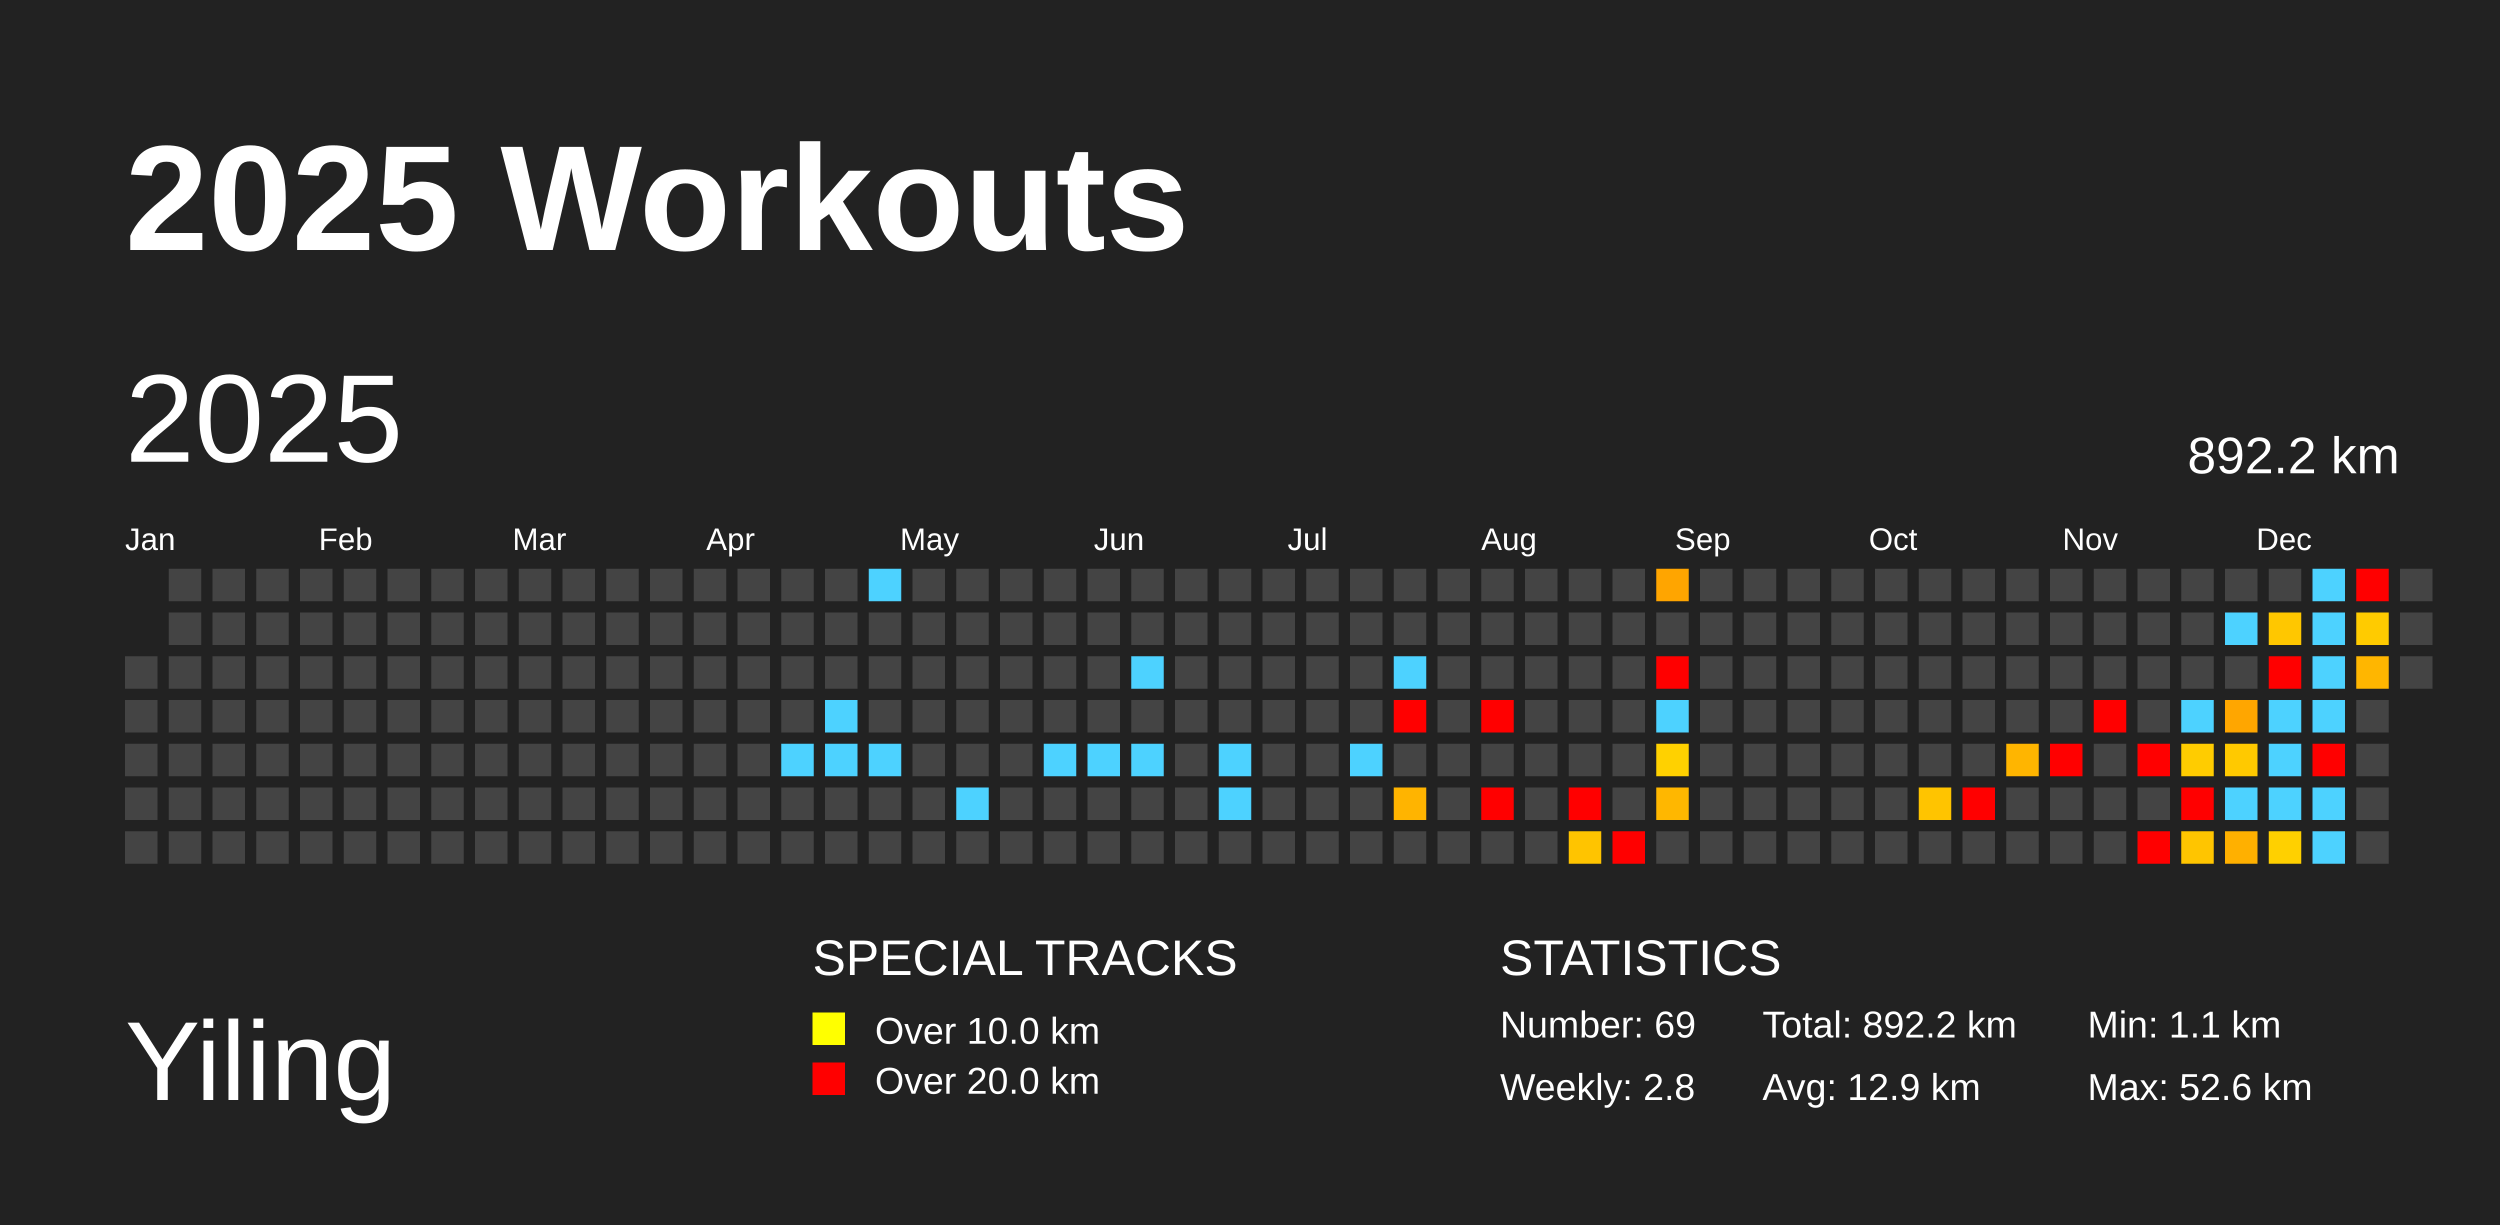
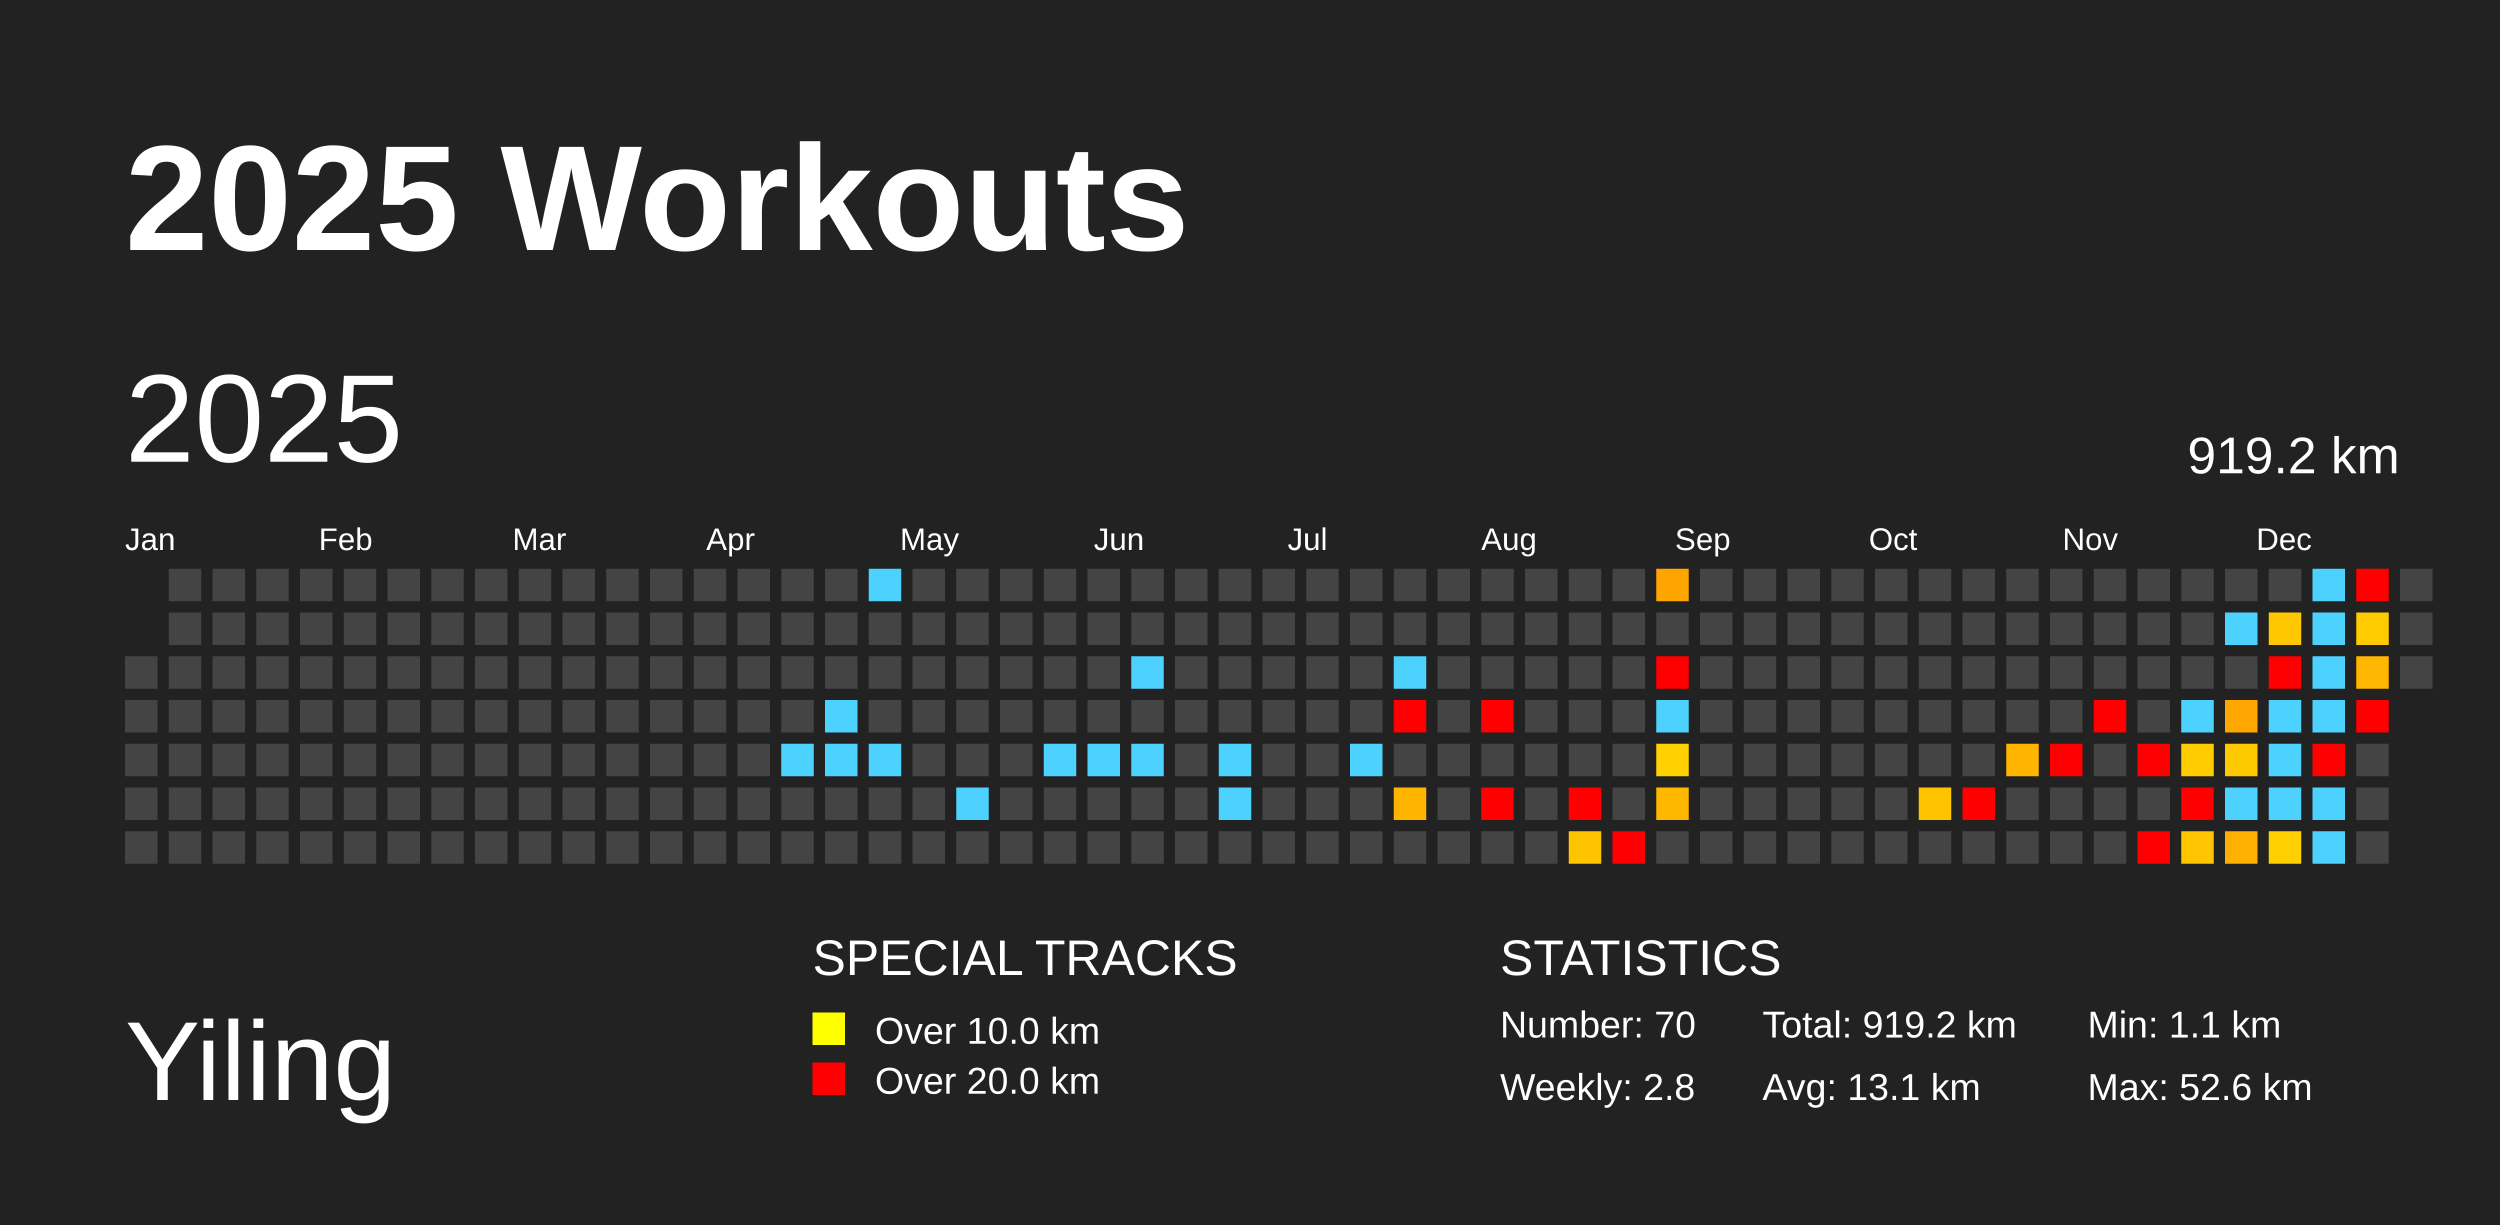
<svg xmlns="http://www.w3.org/2000/svg" baseProfile="full" height="98mm" version="1.1" viewBox="0,0,200,98" width="200mm">
  <defs />
  <rect fill="#222222" height="98" width="200" x="0" y="0" />
  <text fill="#FFFFFF" style="font-size:12px; font-family:Arial; font-weight:bold;" x="10" y="20">2025 Workouts</text>
  <text fill="#FFFFFF" style="font-size:9px; font-family:Arial" x="10" y="88">Yiling</text>
  <text fill="#FFFFFF" style="font-size:4px; font-family:Arial" x="65" y="78">SPECIAL TRACKS</text>
  <rect fill="yellow" height="2.6" width="2.6" x="65" y="81" />
  <text fill="#FFFFFF" style="font-size:3px; font-family:Arial" x="70" y="83.5">Over 10.0 km</text>
  <rect fill="red" height="2.6" width="2.6" x="65" y="85" />
  <text fill="#FFFFFF" style="font-size:3px; font-family:Arial" x="70" y="87.5">Over 20.0 km</text>
  <text fill="#FFFFFF" style="font-size:4px; font-family:Arial" x="120" y="78">STATISTICS</text>
-   <text fill="#FFFFFF" style="font-size:3px; font-family:Arial" x="120" y="83">Number: 69</text>
+   <text fill="#FFFFFF" style="font-size:3px; font-family:Arial" x="120" y="83">Number: 70</text>
  <text fill="#FFFFFF" style="font-size:3px; font-family:Arial" x="120" y="88">Weekly: 2.8</text>
-   <text fill="#FFFFFF" style="font-size:3px; font-family:Arial" x="141" y="83">Total: 892.2 km</text>
-   <text fill="#FFFFFF" style="font-size:3px; font-family:Arial" x="141" y="88">Avg: 12.9 km</text>
+   <text fill="#FFFFFF" style="font-size:3px; font-family:Arial" x="141" y="83">Total: 919.2 km</text>
+   <text fill="#FFFFFF" style="font-size:3px; font-family:Arial" x="141" y="88">Avg: 13.1 km</text>
  <text fill="#FFFFFF" style="font-size:3px; font-family:Arial" x="167" y="83">Min: 1.1 km</text>
  <text fill="#FFFFFF" style="font-size:3px; font-family:Arial" x="167" y="88">Max: 52.6 km</text>
  <text dominant-baseline="hanging" fill="#FFFFFF" style="font-size:10.0px; font-family:Arial;" x="10" y="30">2025</text>
-   <text dominant-baseline="hanging" fill="#FFFFFF" style="font-size:4.125px; font-family:Arial;" x="175" y="35">892.2 km</text>
+   <text dominant-baseline="hanging" fill="#FFFFFF" style="font-size:4.125px; font-family:Arial;" x="175" y="35">919.2 km</text>
  <text fill="#FFFFFF" style="font-size:2.5px; font-family:Arial" x="10.0" y="44">Jan</text>
  <text fill="#FFFFFF" style="font-size:2.5px; font-family:Arial" x="25.5" y="44">Feb</text>
  <text fill="#FFFFFF" style="font-size:2.5px; font-family:Arial" x="41.0" y="44">Mar</text>
  <text fill="#FFFFFF" style="font-size:2.5px; font-family:Arial" x="56.5" y="44">Apr</text>
  <text fill="#FFFFFF" style="font-size:2.5px; font-family:Arial" x="72.0" y="44">May</text>
  <text fill="#FFFFFF" style="font-size:2.5px; font-family:Arial" x="87.5" y="44">Jun</text>
  <text fill="#FFFFFF" style="font-size:2.5px; font-family:Arial" x="103.0" y="44">Jul</text>
  <text fill="#FFFFFF" style="font-size:2.5px; font-family:Arial" x="118.5" y="44">Aug</text>
  <text fill="#FFFFFF" style="font-size:2.5px; font-family:Arial" x="134.0" y="44">Sep</text>
  <text fill="#FFFFFF" style="font-size:2.5px; font-family:Arial" x="149.5" y="44">Oct</text>
  <text fill="#FFFFFF" style="font-size:2.5px; font-family:Arial" x="165.0" y="44">Nov</text>
  <text fill="#FFFFFF" style="font-size:2.5px; font-family:Arial" x="180.5" y="44">Dec</text>
  <rect fill="#444444" height="2.6" width="2.6" x="10.0" y="52.5" />
  <rect fill="#444444" height="2.6" width="2.6" x="10.0" y="56.0" />
  <rect fill="#444444" height="2.6" width="2.6" x="10.0" y="59.5" />
  <rect fill="#444444" height="2.6" width="2.6" x="10.0" y="63.0" />
  <rect fill="#444444" height="2.6" width="2.6" x="10.0" y="66.5" />
  <rect fill="#444444" height="2.6" width="2.6" x="13.5" y="45.5" />
  <rect fill="#444444" height="2.6" width="2.6" x="13.5" y="49.0" />
  <rect fill="#444444" height="2.6" width="2.6" x="13.5" y="52.5" />
  <rect fill="#444444" height="2.6" width="2.6" x="13.5" y="56.0" />
  <rect fill="#444444" height="2.6" width="2.6" x="13.5" y="59.5" />
  <rect fill="#444444" height="2.6" width="2.6" x="13.5" y="63.0" />
  <rect fill="#444444" height="2.6" width="2.6" x="13.5" y="66.5" />
  <rect fill="#444444" height="2.6" width="2.6" x="17.0" y="45.5" />
  <rect fill="#444444" height="2.6" width="2.6" x="17.0" y="49.0" />
  <rect fill="#444444" height="2.6" width="2.6" x="17.0" y="52.5" />
  <rect fill="#444444" height="2.6" width="2.6" x="17.0" y="56.0" />
  <rect fill="#444444" height="2.6" width="2.6" x="17.0" y="59.5" />
  <rect fill="#444444" height="2.6" width="2.6" x="17.0" y="63.0" />
  <rect fill="#444444" height="2.6" width="2.6" x="17.0" y="66.5" />
  <rect fill="#444444" height="2.6" width="2.6" x="20.5" y="45.5" />
  <rect fill="#444444" height="2.6" width="2.6" x="20.5" y="49.0" />
  <rect fill="#444444" height="2.6" width="2.6" x="20.5" y="52.5" />
  <rect fill="#444444" height="2.6" width="2.6" x="20.5" y="56.0" />
  <rect fill="#444444" height="2.6" width="2.6" x="20.5" y="59.5" />
  <rect fill="#444444" height="2.6" width="2.6" x="20.5" y="63.0" />
  <rect fill="#444444" height="2.6" width="2.6" x="20.5" y="66.5" />
  <rect fill="#444444" height="2.6" width="2.6" x="24.0" y="45.5" />
  <rect fill="#444444" height="2.6" width="2.6" x="24.0" y="49.0" />
  <rect fill="#444444" height="2.6" width="2.6" x="24.0" y="52.5" />
  <rect fill="#444444" height="2.6" width="2.6" x="24.0" y="56.0" />
  <rect fill="#444444" height="2.6" width="2.6" x="24.0" y="59.5" />
  <rect fill="#444444" height="2.6" width="2.6" x="24.0" y="63.0" />
  <rect fill="#444444" height="2.6" width="2.6" x="24.0" y="66.5" />
  <rect fill="#444444" height="2.6" width="2.6" x="27.5" y="45.5" />
  <rect fill="#444444" height="2.6" width="2.6" x="27.5" y="49.0" />
  <rect fill="#444444" height="2.6" width="2.6" x="27.5" y="52.5" />
  <rect fill="#444444" height="2.6" width="2.6" x="27.5" y="56.0" />
  <rect fill="#444444" height="2.6" width="2.6" x="27.5" y="59.5" />
  <rect fill="#444444" height="2.6" width="2.6" x="27.5" y="63.0" />
  <rect fill="#444444" height="2.6" width="2.6" x="27.5" y="66.5" />
  <rect fill="#444444" height="2.6" width="2.6" x="31.0" y="45.5" />
  <rect fill="#444444" height="2.6" width="2.6" x="31.0" y="49.0" />
  <rect fill="#444444" height="2.6" width="2.6" x="31.0" y="52.5" />
  <rect fill="#444444" height="2.6" width="2.6" x="31.0" y="56.0" />
  <rect fill="#444444" height="2.6" width="2.6" x="31.0" y="59.5" />
  <rect fill="#444444" height="2.6" width="2.6" x="31.0" y="63.0" />
  <rect fill="#444444" height="2.6" width="2.6" x="31.0" y="66.5" />
  <rect fill="#444444" height="2.6" width="2.6" x="34.5" y="45.5" />
  <rect fill="#444444" height="2.6" width="2.6" x="34.5" y="49.0" />
  <rect fill="#444444" height="2.6" width="2.6" x="34.5" y="52.5" />
  <rect fill="#444444" height="2.6" width="2.6" x="34.5" y="56.0" />
  <rect fill="#444444" height="2.6" width="2.6" x="34.5" y="59.5" />
  <rect fill="#444444" height="2.6" width="2.6" x="34.5" y="63.0" />
  <rect fill="#444444" height="2.6" width="2.6" x="34.5" y="66.5" />
  <rect fill="#444444" height="2.6" width="2.6" x="38.0" y="45.5" />
  <rect fill="#444444" height="2.6" width="2.6" x="38.0" y="49.0" />
  <rect fill="#444444" height="2.6" width="2.6" x="38.0" y="52.5" />
  <rect fill="#444444" height="2.6" width="2.6" x="38.0" y="56.0" />
  <rect fill="#444444" height="2.6" width="2.6" x="38.0" y="59.5" />
  <rect fill="#444444" height="2.6" width="2.6" x="38.0" y="63.0" />
  <rect fill="#444444" height="2.6" width="2.6" x="38.0" y="66.5" />
  <rect fill="#444444" height="2.6" width="2.6" x="41.5" y="45.5" />
  <rect fill="#444444" height="2.6" width="2.6" x="41.5" y="49.0" />
  <rect fill="#444444" height="2.6" width="2.6" x="41.5" y="52.5" />
  <rect fill="#444444" height="2.6" width="2.6" x="41.5" y="56.0" />
  <rect fill="#444444" height="2.6" width="2.6" x="41.5" y="59.5" />
  <rect fill="#444444" height="2.6" width="2.6" x="41.5" y="63.0" />
  <rect fill="#444444" height="2.6" width="2.6" x="41.5" y="66.5" />
  <rect fill="#444444" height="2.6" width="2.6" x="45.0" y="45.5" />
  <rect fill="#444444" height="2.6" width="2.6" x="45.0" y="49.0" />
  <rect fill="#444444" height="2.6" width="2.6" x="45.0" y="52.5" />
  <rect fill="#444444" height="2.6" width="2.6" x="45.0" y="56.0" />
  <rect fill="#444444" height="2.6" width="2.6" x="45.0" y="59.5" />
  <rect fill="#444444" height="2.6" width="2.6" x="45.0" y="63.0" />
  <rect fill="#444444" height="2.6" width="2.6" x="45.0" y="66.5" />
  <rect fill="#444444" height="2.6" width="2.6" x="48.5" y="45.5" />
  <rect fill="#444444" height="2.6" width="2.6" x="48.5" y="49.0" />
  <rect fill="#444444" height="2.6" width="2.6" x="48.5" y="52.5" />
  <rect fill="#444444" height="2.6" width="2.6" x="48.5" y="56.0" />
  <rect fill="#444444" height="2.6" width="2.6" x="48.5" y="59.5" />
  <rect fill="#444444" height="2.6" width="2.6" x="48.5" y="63.0" />
  <rect fill="#444444" height="2.6" width="2.6" x="48.5" y="66.5" />
  <rect fill="#444444" height="2.6" width="2.6" x="52.0" y="45.5" />
  <rect fill="#444444" height="2.6" width="2.6" x="52.0" y="49.0" />
  <rect fill="#444444" height="2.6" width="2.6" x="52.0" y="52.5" />
  <rect fill="#444444" height="2.6" width="2.6" x="52.0" y="56.0" />
  <rect fill="#444444" height="2.6" width="2.6" x="52.0" y="59.5" />
  <rect fill="#444444" height="2.6" width="2.6" x="52.0" y="63.0" />
  <rect fill="#444444" height="2.6" width="2.6" x="52.0" y="66.5" />
  <rect fill="#444444" height="2.6" width="2.6" x="55.5" y="45.5" />
  <rect fill="#444444" height="2.6" width="2.6" x="55.5" y="49.0" />
  <rect fill="#444444" height="2.6" width="2.6" x="55.5" y="52.5" />
  <rect fill="#444444" height="2.6" width="2.6" x="55.5" y="56.0" />
  <rect fill="#444444" height="2.6" width="2.6" x="55.5" y="59.5" />
  <rect fill="#444444" height="2.6" width="2.6" x="55.5" y="63.0" />
  <rect fill="#444444" height="2.6" width="2.6" x="55.5" y="66.5" />
  <rect fill="#444444" height="2.6" width="2.6" x="59.0" y="45.5" />
  <rect fill="#444444" height="2.6" width="2.6" x="59.0" y="49.0" />
  <rect fill="#444444" height="2.6" width="2.6" x="59.0" y="52.5" />
  <rect fill="#444444" height="2.6" width="2.6" x="59.0" y="56.0" />
  <rect fill="#444444" height="2.6" width="2.6" x="59.0" y="59.5" />
  <rect fill="#444444" height="2.6" width="2.6" x="59.0" y="63.0" />
  <rect fill="#444444" height="2.6" width="2.6" x="59.0" y="66.5" />
  <rect fill="#444444" height="2.6" width="2.6" x="62.5" y="45.5" />
  <rect fill="#444444" height="2.6" width="2.6" x="62.5" y="49.0" />
  <rect fill="#444444" height="2.6" width="2.6" x="62.5" y="52.5" />
  <rect fill="#444444" height="2.6" width="2.6" x="62.5" y="56.0" />
  <rect fill="#4dd2ff" height="2.6" width="2.6" x="62.5" y="59.5" />
  <rect fill="#444444" height="2.6" width="2.6" x="62.5" y="63.0" />
  <rect fill="#444444" height="2.6" width="2.6" x="62.5" y="66.5" />
  <rect fill="#444444" height="2.6" width="2.6" x="66.0" y="45.5" />
  <rect fill="#444444" height="2.6" width="2.6" x="66.0" y="49.0" />
  <rect fill="#444444" height="2.6" width="2.6" x="66.0" y="52.5" />
  <rect fill="#4dd2ff" height="2.6" width="2.6" x="66.0" y="56.0" />
  <rect fill="#4dd2ff" height="2.6" width="2.6" x="66.0" y="59.5" />
  <rect fill="#444444" height="2.6" width="2.6" x="66.0" y="63.0" />
  <rect fill="#444444" height="2.6" width="2.6" x="66.0" y="66.5" />
  <rect fill="#4dd2ff" height="2.6" width="2.6" x="69.5" y="45.5" />
  <rect fill="#444444" height="2.6" width="2.6" x="69.5" y="49.0" />
  <rect fill="#444444" height="2.6" width="2.6" x="69.5" y="52.5" />
  <rect fill="#444444" height="2.6" width="2.6" x="69.5" y="56.0" />
  <rect fill="#4dd2ff" height="2.6" width="2.6" x="69.5" y="59.5" />
  <rect fill="#444444" height="2.6" width="2.6" x="69.5" y="63.0" />
  <rect fill="#444444" height="2.6" width="2.6" x="69.5" y="66.5" />
  <rect fill="#444444" height="2.6" width="2.6" x="73.0" y="45.5" />
  <rect fill="#444444" height="2.6" width="2.6" x="73.0" y="49.0" />
  <rect fill="#444444" height="2.6" width="2.6" x="73.0" y="52.5" />
  <rect fill="#444444" height="2.6" width="2.6" x="73.0" y="56.0" />
  <rect fill="#444444" height="2.6" width="2.6" x="73.0" y="59.5" />
  <rect fill="#444444" height="2.6" width="2.6" x="73.0" y="63.0" />
  <rect fill="#444444" height="2.6" width="2.6" x="73.0" y="66.5" />
  <rect fill="#444444" height="2.6" width="2.6" x="76.5" y="45.5" />
  <rect fill="#444444" height="2.6" width="2.6" x="76.5" y="49.0" />
  <rect fill="#444444" height="2.6" width="2.6" x="76.5" y="52.5" />
  <rect fill="#444444" height="2.6" width="2.6" x="76.5" y="56.0" />
  <rect fill="#444444" height="2.6" width="2.6" x="76.5" y="59.5" />
  <rect fill="#4dd2ff" height="2.6" width="2.6" x="76.5" y="63.0" />
  <rect fill="#444444" height="2.6" width="2.6" x="76.5" y="66.5" />
  <rect fill="#444444" height="2.6" width="2.6" x="80.0" y="45.5" />
  <rect fill="#444444" height="2.6" width="2.6" x="80.0" y="49.0" />
  <rect fill="#444444" height="2.6" width="2.6" x="80.0" y="52.5" />
  <rect fill="#444444" height="2.6" width="2.6" x="80.0" y="56.0" />
  <rect fill="#444444" height="2.6" width="2.6" x="80.0" y="59.5" />
  <rect fill="#444444" height="2.6" width="2.6" x="80.0" y="63.0" />
  <rect fill="#444444" height="2.6" width="2.6" x="80.0" y="66.5" />
  <rect fill="#444444" height="2.6" width="2.6" x="83.5" y="45.5" />
  <rect fill="#444444" height="2.6" width="2.6" x="83.5" y="49.0" />
  <rect fill="#444444" height="2.6" width="2.6" x="83.5" y="52.5" />
  <rect fill="#444444" height="2.6" width="2.6" x="83.5" y="56.0" />
  <rect fill="#4dd2ff" height="2.6" width="2.6" x="83.5" y="59.5" />
  <rect fill="#444444" height="2.6" width="2.6" x="83.5" y="63.0" />
  <rect fill="#444444" height="2.6" width="2.6" x="83.5" y="66.5" />
  <rect fill="#444444" height="2.6" width="2.6" x="87.0" y="45.5" />
  <rect fill="#444444" height="2.6" width="2.6" x="87.0" y="49.0" />
  <rect fill="#444444" height="2.6" width="2.6" x="87.0" y="52.5" />
  <rect fill="#444444" height="2.6" width="2.6" x="87.0" y="56.0" />
  <rect fill="#4dd2ff" height="2.6" width="2.6" x="87.0" y="59.5" />
  <rect fill="#444444" height="2.6" width="2.6" x="87.0" y="63.0" />
  <rect fill="#444444" height="2.6" width="2.6" x="87.0" y="66.5" />
  <rect fill="#444444" height="2.6" width="2.6" x="90.5" y="45.5" />
  <rect fill="#444444" height="2.6" width="2.6" x="90.5" y="49.0" />
  <rect fill="#4dd2ff" height="2.6" width="2.6" x="90.5" y="52.5" />
  <rect fill="#444444" height="2.6" width="2.6" x="90.5" y="56.0" />
  <rect fill="#4dd2ff" height="2.6" width="2.6" x="90.5" y="59.5" />
  <rect fill="#444444" height="2.6" width="2.6" x="90.5" y="63.0" />
  <rect fill="#444444" height="2.6" width="2.6" x="90.5" y="66.5" />
  <rect fill="#444444" height="2.6" width="2.6" x="94.0" y="45.5" />
  <rect fill="#444444" height="2.6" width="2.6" x="94.0" y="49.0" />
  <rect fill="#444444" height="2.6" width="2.6" x="94.0" y="52.5" />
  <rect fill="#444444" height="2.6" width="2.6" x="94.0" y="56.0" />
  <rect fill="#444444" height="2.6" width="2.6" x="94.0" y="59.5" />
  <rect fill="#444444" height="2.6" width="2.6" x="94.0" y="63.0" />
  <rect fill="#444444" height="2.6" width="2.6" x="94.0" y="66.5" />
  <rect fill="#444444" height="2.6" width="2.6" x="97.5" y="45.5" />
  <rect fill="#444444" height="2.6" width="2.6" x="97.5" y="49.0" />
  <rect fill="#444444" height="2.6" width="2.6" x="97.5" y="52.5" />
  <rect fill="#444444" height="2.6" width="2.6" x="97.5" y="56.0" />
  <rect fill="#4dd2ff" height="2.6" width="2.6" x="97.5" y="59.5" />
  <rect fill="#4dd2ff" height="2.6" width="2.6" x="97.5" y="63.0" />
  <rect fill="#444444" height="2.6" width="2.6" x="97.5" y="66.5" />
  <rect fill="#444444" height="2.6" width="2.6" x="101.0" y="45.5" />
  <rect fill="#444444" height="2.6" width="2.6" x="101.0" y="49.0" />
  <rect fill="#444444" height="2.6" width="2.6" x="101.0" y="52.5" />
  <rect fill="#444444" height="2.6" width="2.6" x="101.0" y="56.0" />
  <rect fill="#444444" height="2.6" width="2.6" x="101.0" y="59.5" />
  <rect fill="#444444" height="2.6" width="2.6" x="101.0" y="63.0" />
  <rect fill="#444444" height="2.6" width="2.6" x="101.0" y="66.5" />
  <rect fill="#444444" height="2.6" width="2.6" x="104.5" y="45.5" />
  <rect fill="#444444" height="2.6" width="2.6" x="104.5" y="49.0" />
  <rect fill="#444444" height="2.6" width="2.6" x="104.5" y="52.5" />
  <rect fill="#444444" height="2.6" width="2.6" x="104.5" y="56.0" />
  <rect fill="#444444" height="2.6" width="2.6" x="104.5" y="59.5" />
  <rect fill="#444444" height="2.6" width="2.6" x="104.5" y="63.0" />
  <rect fill="#444444" height="2.6" width="2.6" x="104.5" y="66.5" />
  <rect fill="#444444" height="2.6" width="2.6" x="108.0" y="45.5" />
  <rect fill="#444444" height="2.6" width="2.6" x="108.0" y="49.0" />
  <rect fill="#444444" height="2.6" width="2.6" x="108.0" y="52.5" />
  <rect fill="#444444" height="2.6" width="2.6" x="108.0" y="56.0" />
  <rect fill="#4dd2ff" height="2.6" width="2.6" x="108.0" y="59.5" />
  <rect fill="#444444" height="2.6" width="2.6" x="108.0" y="63.0" />
  <rect fill="#444444" height="2.6" width="2.6" x="108.0" y="66.5" />
  <rect fill="#444444" height="2.6" width="2.6" x="111.5" y="45.5" />
  <rect fill="#444444" height="2.6" width="2.6" x="111.5" y="49.0" />
  <rect fill="#4dd2ff" height="2.6" width="2.6" x="111.5" y="52.5" />
  <rect fill="red" height="2.6" width="2.6" x="111.5" y="56.0" />
  <rect fill="#444444" height="2.6" width="2.6" x="111.5" y="59.5" />
  <rect fill="#ffb400" height="2.6" width="2.6" x="111.5" y="63.0" />
  <rect fill="#444444" height="2.6" width="2.6" x="111.5" y="66.5" />
  <rect fill="#444444" height="2.6" width="2.6" x="115.0" y="45.5" />
  <rect fill="#444444" height="2.6" width="2.6" x="115.0" y="49.0" />
  <rect fill="#444444" height="2.6" width="2.6" x="115.0" y="52.5" />
  <rect fill="#444444" height="2.6" width="2.6" x="115.0" y="56.0" />
  <rect fill="#444444" height="2.6" width="2.6" x="115.0" y="59.5" />
  <rect fill="#444444" height="2.6" width="2.6" x="115.0" y="63.0" />
  <rect fill="#444444" height="2.6" width="2.6" x="115.0" y="66.5" />
  <rect fill="#444444" height="2.6" width="2.6" x="118.5" y="45.5" />
  <rect fill="#444444" height="2.6" width="2.6" x="118.5" y="49.0" />
  <rect fill="#444444" height="2.6" width="2.6" x="118.5" y="52.5" />
  <rect fill="red" height="2.6" width="2.6" x="118.5" y="56.0" />
  <rect fill="#444444" height="2.6" width="2.6" x="118.5" y="59.5" />
  <rect fill="red" height="2.6" width="2.6" x="118.5" y="63.0" />
  <rect fill="#444444" height="2.6" width="2.6" x="118.5" y="66.5" />
  <rect fill="#444444" height="2.6" width="2.6" x="122.0" y="45.5" />
  <rect fill="#444444" height="2.6" width="2.6" x="122.0" y="49.0" />
  <rect fill="#444444" height="2.6" width="2.6" x="122.0" y="52.5" />
  <rect fill="#444444" height="2.6" width="2.6" x="122.0" y="56.0" />
  <rect fill="#444444" height="2.6" width="2.6" x="122.0" y="59.5" />
  <rect fill="#444444" height="2.6" width="2.6" x="122.0" y="63.0" />
  <rect fill="#444444" height="2.6" width="2.6" x="122.0" y="66.5" />
  <rect fill="#444444" height="2.6" width="2.6" x="125.5" y="45.5" />
  <rect fill="#444444" height="2.6" width="2.6" x="125.5" y="49.0" />
  <rect fill="#444444" height="2.6" width="2.6" x="125.5" y="52.5" />
  <rect fill="#444444" height="2.6" width="2.6" x="125.5" y="56.0" />
  <rect fill="#444444" height="2.6" width="2.6" x="125.5" y="59.5" />
  <rect fill="red" height="2.6" width="2.6" x="125.5" y="63.0" />
  <rect fill="#ffc400" height="2.6" width="2.6" x="125.5" y="66.5" />
  <rect fill="#444444" height="2.6" width="2.6" x="129.0" y="45.5" />
  <rect fill="#444444" height="2.6" width="2.6" x="129.0" y="49.0" />
  <rect fill="#444444" height="2.6" width="2.6" x="129.0" y="52.5" />
  <rect fill="#444444" height="2.6" width="2.6" x="129.0" y="56.0" />
  <rect fill="#444444" height="2.6" width="2.6" x="129.0" y="59.5" />
  <rect fill="#444444" height="2.6" width="2.6" x="129.0" y="63.0" />
  <rect fill="red" height="2.6" width="2.6" x="129.0" y="66.5" />
  <rect fill="#ffa500" height="2.6" width="2.6" x="132.5" y="45.5" />
  <rect fill="#444444" height="2.6" width="2.6" x="132.5" y="49.0" />
  <rect fill="red" height="2.6" width="2.6" x="132.5" y="52.5" />
  <rect fill="#4dd2ff" height="2.6" width="2.6" x="132.5" y="56.0" />
  <rect fill="#ffd100" height="2.6" width="2.6" x="132.5" y="59.5" />
  <rect fill="#ffb700" height="2.6" width="2.6" x="132.5" y="63.0" />
  <rect fill="#444444" height="2.6" width="2.6" x="132.5" y="66.5" />
  <rect fill="#444444" height="2.6" width="2.6" x="136.0" y="45.5" />
  <rect fill="#444444" height="2.6" width="2.6" x="136.0" y="49.0" />
  <rect fill="#444444" height="2.6" width="2.6" x="136.0" y="52.5" />
  <rect fill="#444444" height="2.6" width="2.6" x="136.0" y="56.0" />
  <rect fill="#444444" height="2.6" width="2.6" x="136.0" y="59.5" />
  <rect fill="#444444" height="2.6" width="2.6" x="136.0" y="63.0" />
  <rect fill="#444444" height="2.6" width="2.6" x="136.0" y="66.5" />
  <rect fill="#444444" height="2.6" width="2.6" x="139.5" y="45.5" />
  <rect fill="#444444" height="2.6" width="2.6" x="139.5" y="49.0" />
  <rect fill="#444444" height="2.6" width="2.6" x="139.5" y="52.5" />
  <rect fill="#444444" height="2.6" width="2.6" x="139.5" y="56.0" />
  <rect fill="#444444" height="2.6" width="2.6" x="139.5" y="59.5" />
  <rect fill="#444444" height="2.6" width="2.6" x="139.5" y="63.0" />
  <rect fill="#444444" height="2.6" width="2.6" x="139.5" y="66.5" />
  <rect fill="#444444" height="2.6" width="2.6" x="143.0" y="45.5" />
  <rect fill="#444444" height="2.6" width="2.6" x="143.0" y="49.0" />
  <rect fill="#444444" height="2.6" width="2.6" x="143.0" y="52.5" />
  <rect fill="#444444" height="2.6" width="2.6" x="143.0" y="56.0" />
  <rect fill="#444444" height="2.6" width="2.6" x="143.0" y="59.5" />
  <rect fill="#444444" height="2.6" width="2.6" x="143.0" y="63.0" />
  <rect fill="#444444" height="2.6" width="2.6" x="143.0" y="66.5" />
  <rect fill="#444444" height="2.6" width="2.6" x="146.5" y="45.5" />
  <rect fill="#444444" height="2.6" width="2.6" x="146.5" y="49.0" />
  <rect fill="#444444" height="2.6" width="2.6" x="146.5" y="52.5" />
  <rect fill="#444444" height="2.6" width="2.6" x="146.5" y="56.0" />
  <rect fill="#444444" height="2.6" width="2.6" x="146.5" y="59.5" />
  <rect fill="#444444" height="2.6" width="2.6" x="146.5" y="63.0" />
  <rect fill="#444444" height="2.6" width="2.6" x="146.5" y="66.5" />
  <rect fill="#444444" height="2.6" width="2.6" x="150.0" y="45.5" />
  <rect fill="#444444" height="2.6" width="2.6" x="150.0" y="49.0" />
  <rect fill="#444444" height="2.6" width="2.6" x="150.0" y="52.5" />
  <rect fill="#444444" height="2.6" width="2.6" x="150.0" y="56.0" />
  <rect fill="#444444" height="2.6" width="2.6" x="150.0" y="59.5" />
  <rect fill="#444444" height="2.6" width="2.6" x="150.0" y="63.0" />
  <rect fill="#444444" height="2.6" width="2.6" x="150.0" y="66.5" />
  <rect fill="#444444" height="2.6" width="2.6" x="153.5" y="45.5" />
  <rect fill="#444444" height="2.6" width="2.6" x="153.5" y="49.0" />
  <rect fill="#444444" height="2.6" width="2.6" x="153.5" y="52.5" />
  <rect fill="#444444" height="2.6" width="2.6" x="153.5" y="56.0" />
  <rect fill="#444444" height="2.6" width="2.6" x="153.5" y="59.5" />
  <rect fill="#ffc400" height="2.6" width="2.6" x="153.5" y="63.0" />
  <rect fill="#444444" height="2.6" width="2.6" x="153.5" y="66.5" />
  <rect fill="#444444" height="2.6" width="2.6" x="157.0" y="45.5" />
  <rect fill="#444444" height="2.6" width="2.6" x="157.0" y="49.0" />
  <rect fill="#444444" height="2.6" width="2.6" x="157.0" y="52.5" />
  <rect fill="#444444" height="2.6" width="2.6" x="157.0" y="56.0" />
  <rect fill="#444444" height="2.6" width="2.6" x="157.0" y="59.5" />
  <rect fill="red" height="2.6" width="2.6" x="157.0" y="63.0" />
  <rect fill="#444444" height="2.6" width="2.6" x="157.0" y="66.5" />
  <rect fill="#444444" height="2.6" width="2.6" x="160.5" y="45.5" />
  <rect fill="#444444" height="2.6" width="2.6" x="160.5" y="49.0" />
  <rect fill="#444444" height="2.6" width="2.6" x="160.5" y="52.5" />
  <rect fill="#444444" height="2.6" width="2.6" x="160.5" y="56.0" />
  <rect fill="#ffb500" height="2.6" width="2.6" x="160.5" y="59.5" />
  <rect fill="#444444" height="2.6" width="2.6" x="160.5" y="63.0" />
  <rect fill="#444444" height="2.6" width="2.6" x="160.5" y="66.5" />
  <rect fill="#444444" height="2.6" width="2.6" x="164.0" y="45.5" />
  <rect fill="#444444" height="2.6" width="2.6" x="164.0" y="49.0" />
  <rect fill="#444444" height="2.6" width="2.6" x="164.0" y="52.5" />
  <rect fill="#444444" height="2.6" width="2.6" x="164.0" y="56.0" />
  <rect fill="red" height="2.6" width="2.6" x="164.0" y="59.5" />
  <rect fill="#444444" height="2.6" width="2.6" x="164.0" y="63.0" />
  <rect fill="#444444" height="2.6" width="2.6" x="164.0" y="66.5" />
  <rect fill="#444444" height="2.6" width="2.6" x="167.5" y="45.5" />
  <rect fill="#444444" height="2.6" width="2.6" x="167.5" y="49.0" />
  <rect fill="#444444" height="2.6" width="2.6" x="167.5" y="52.5" />
  <rect fill="red" height="2.6" width="2.6" x="167.5" y="56.0" />
  <rect fill="#444444" height="2.6" width="2.6" x="167.5" y="59.5" />
  <rect fill="#444444" height="2.6" width="2.6" x="167.5" y="63.0" />
  <rect fill="#444444" height="2.6" width="2.6" x="167.5" y="66.5" />
  <rect fill="#444444" height="2.6" width="2.6" x="171.0" y="45.5" />
  <rect fill="#444444" height="2.6" width="2.6" x="171.0" y="49.0" />
  <rect fill="#444444" height="2.6" width="2.6" x="171.0" y="52.5" />
  <rect fill="#444444" height="2.6" width="2.6" x="171.0" y="56.0" />
  <rect fill="red" height="2.6" width="2.6" x="171.0" y="59.5" />
  <rect fill="#444444" height="2.6" width="2.6" x="171.0" y="63.0" />
  <rect fill="red" height="2.6" width="2.6" x="171.0" y="66.5" />
  <rect fill="#444444" height="2.6" width="2.6" x="174.5" y="45.5" />
  <rect fill="#444444" height="2.6" width="2.6" x="174.5" y="49.0" />
  <rect fill="#444444" height="2.6" width="2.6" x="174.5" y="52.5" />
  <rect fill="#4dd2ff" height="2.6" width="2.6" x="174.5" y="56.0" />
  <rect fill="#ffcc00" height="2.6" width="2.6" x="174.5" y="59.5" />
  <rect fill="red" height="2.6" width="2.6" x="174.5" y="63.0" />
  <rect fill="#ffc500" height="2.6" width="2.6" x="174.5" y="66.5" />
  <rect fill="#444444" height="2.6" width="2.6" x="178.0" y="45.5" />
  <rect fill="#4dd2ff" height="2.6" width="2.6" x="178.0" y="49.0" />
  <rect fill="#444444" height="2.6" width="2.6" x="178.0" y="52.5" />
  <rect fill="#ffa600" height="2.6" width="2.6" x="178.0" y="56.0" />
  <rect fill="#ffc900" height="2.6" width="2.6" x="178.0" y="59.5" />
  <rect fill="#4dd2ff" height="2.6" width="2.6" x="178.0" y="63.0" />
  <rect fill="#ffb000" height="2.6" width="2.6" x="178.0" y="66.5" />
  <rect fill="#444444" height="2.6" width="2.6" x="181.5" y="45.5" />
  <rect fill="#ffc700" height="2.6" width="2.6" x="181.5" y="49.0" />
  <rect fill="red" height="2.6" width="2.6" x="181.5" y="52.5" />
  <rect fill="#4dd2ff" height="2.6" width="2.6" x="181.5" y="56.0" />
  <rect fill="#4dd2ff" height="2.6" width="2.6" x="181.5" y="59.5" />
  <rect fill="#4dd2ff" height="2.6" width="2.6" x="181.5" y="63.0" />
  <rect fill="#ffd000" height="2.6" width="2.6" x="181.5" y="66.5" />
  <rect fill="#4dd2ff" height="2.6" width="2.6" x="185.0" y="45.5" />
  <rect fill="#4dd2ff" height="2.6" width="2.6" x="185.0" y="49.0" />
  <rect fill="#4dd2ff" height="2.6" width="2.6" x="185.0" y="52.5" />
  <rect fill="#4dd2ff" height="2.6" width="2.6" x="185.0" y="56.0" />
  <rect fill="red" height="2.6" width="2.6" x="185.0" y="59.5" />
  <rect fill="#4dd2ff" height="2.6" width="2.6" x="185.0" y="63.0" />
  <rect fill="#4dd2ff" height="2.6" width="2.6" x="185.0" y="66.5" />
  <rect fill="red" height="2.6" width="2.6" x="188.5" y="45.5" />
  <rect fill="#ffcb00" height="2.6" width="2.6" x="188.5" y="49.0" />
  <rect fill="#ffb600" height="2.6" width="2.6" x="188.5" y="52.5" />
-   <rect fill="#444444" height="2.6" width="2.6" x="188.5" y="56.0" />
+   <rect fill="red" height="2.6" width="2.6" x="188.5" y="56.0" />
  <rect fill="#444444" height="2.6" width="2.6" x="188.5" y="59.5" />
  <rect fill="#444444" height="2.6" width="2.6" x="188.5" y="63.0" />
  <rect fill="#444444" height="2.6" width="2.6" x="188.5" y="66.5" />
  <rect fill="#444444" height="2.6" width="2.6" x="192.0" y="45.5" />
  <rect fill="#444444" height="2.6" width="2.6" x="192.0" y="49.0" />
  <rect fill="#444444" height="2.6" width="2.6" x="192.0" y="52.5" />
</svg>
